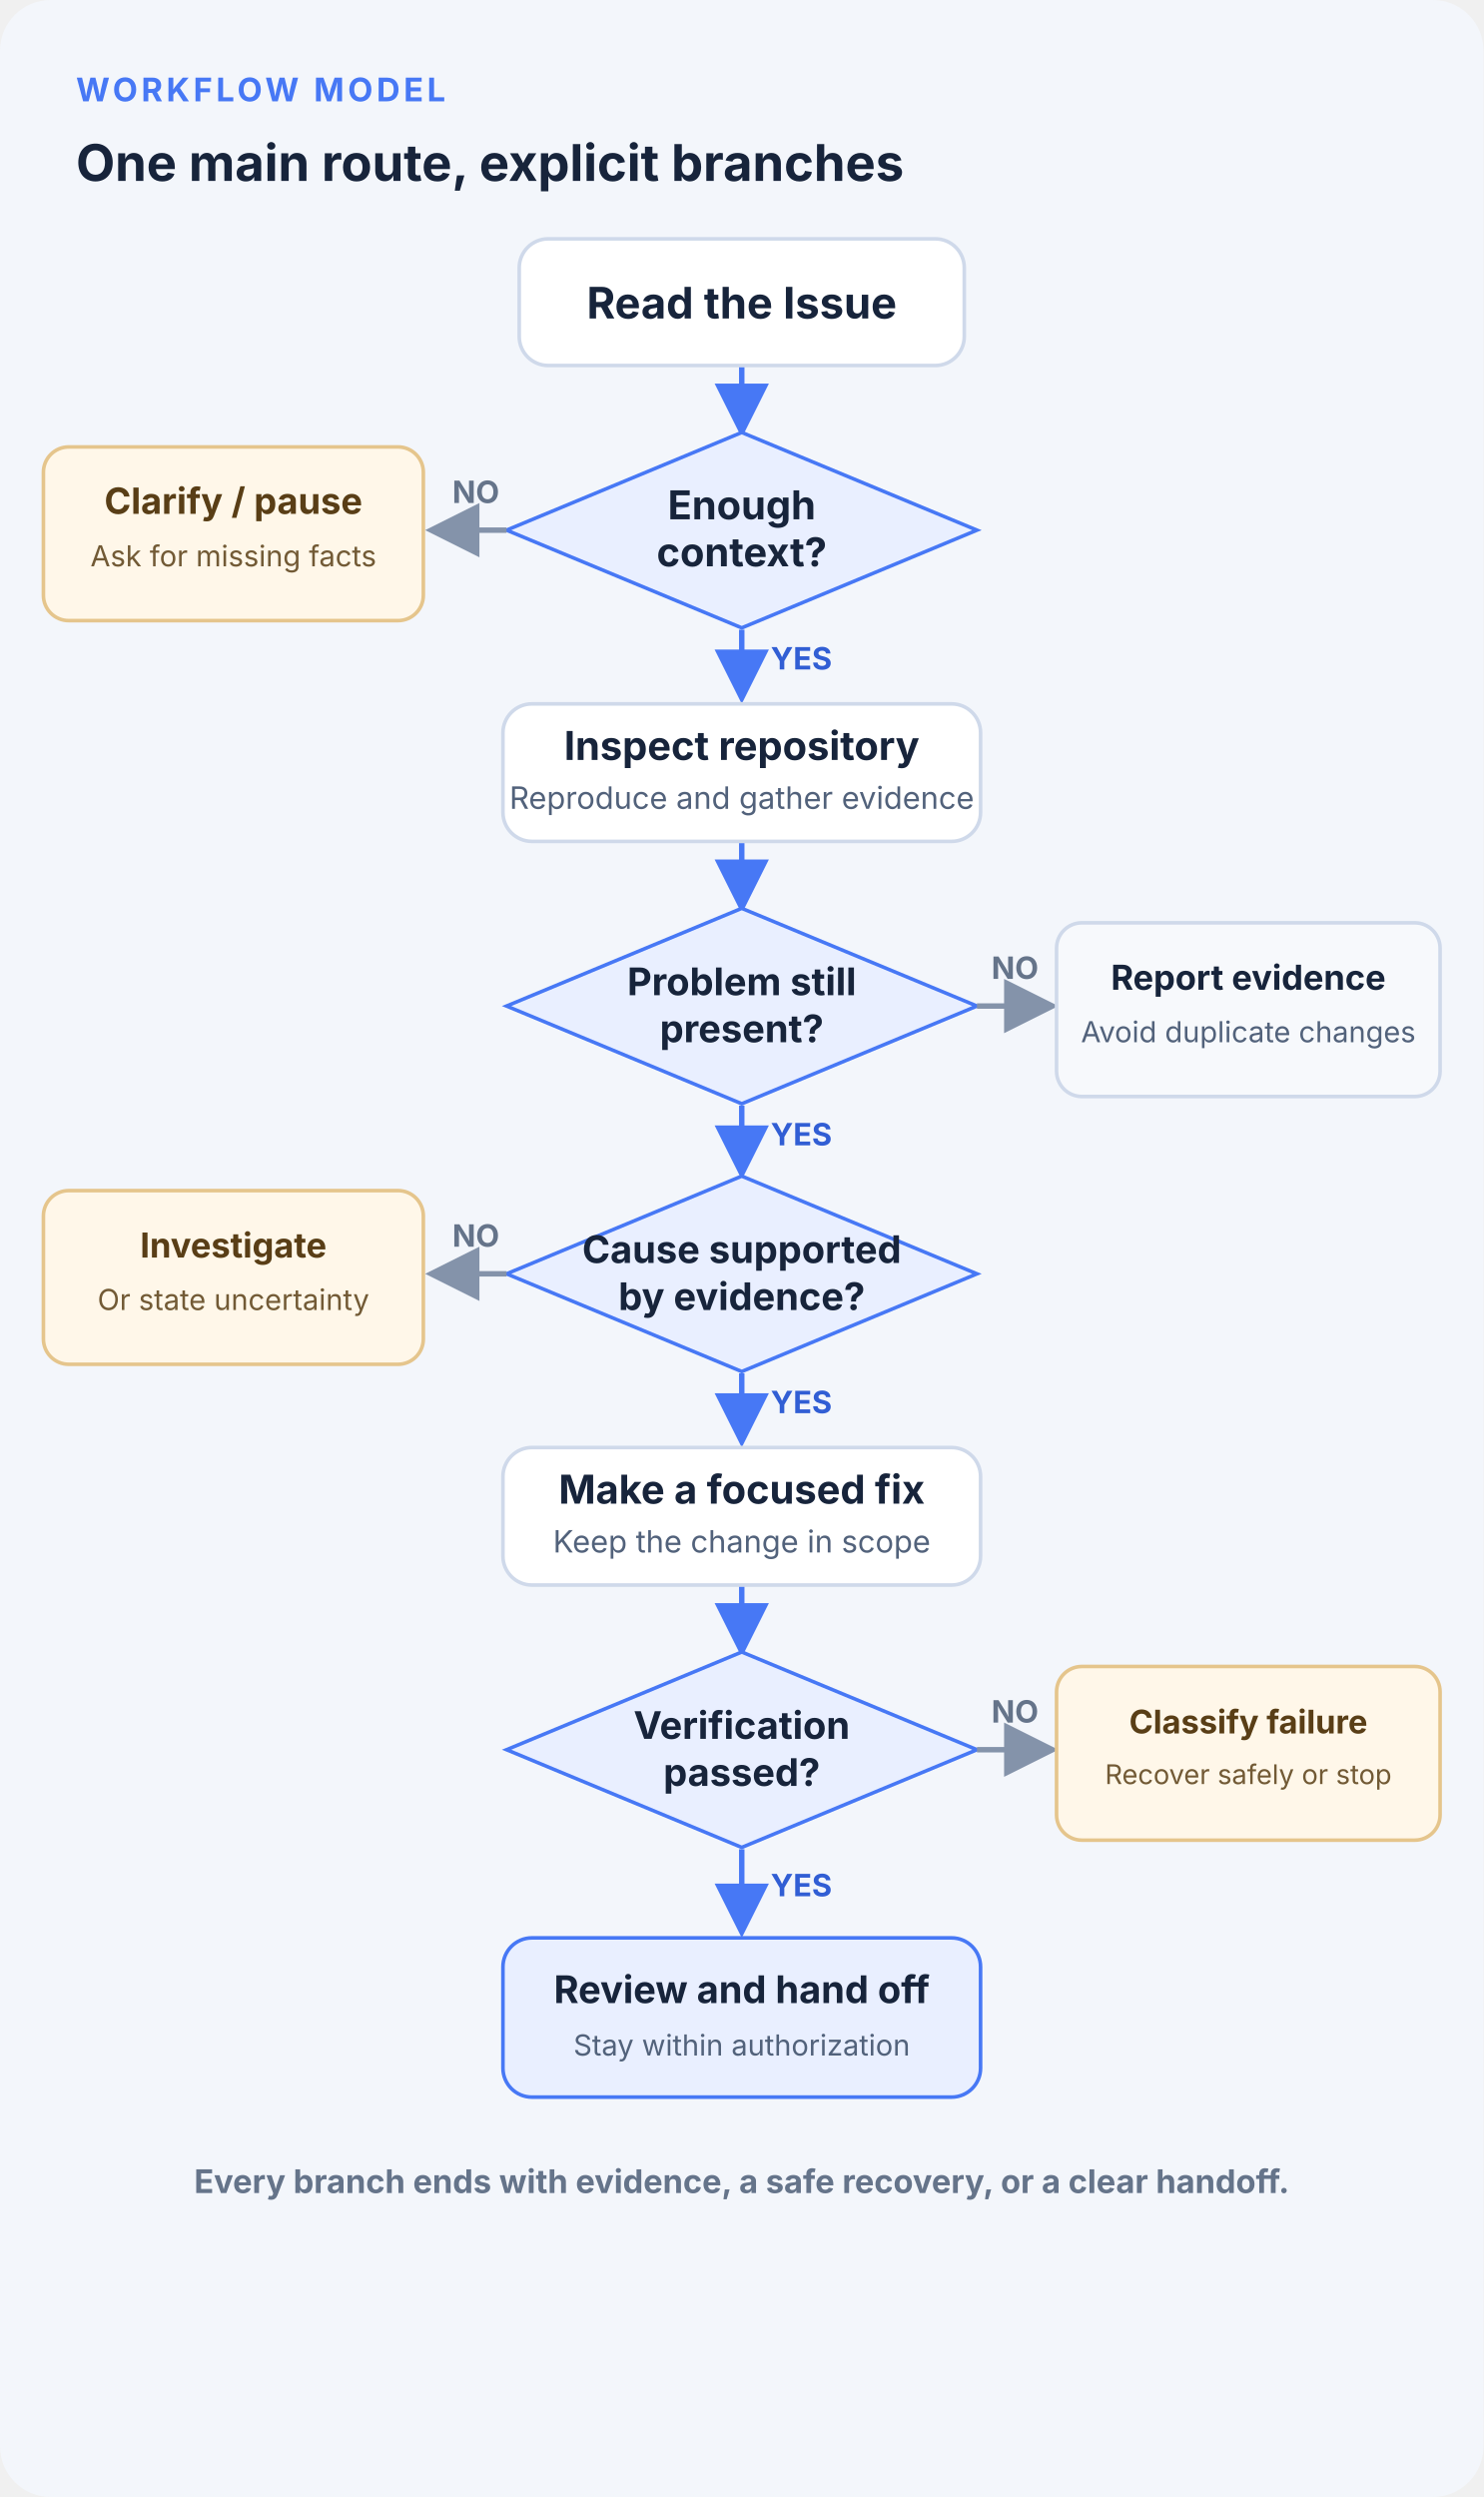
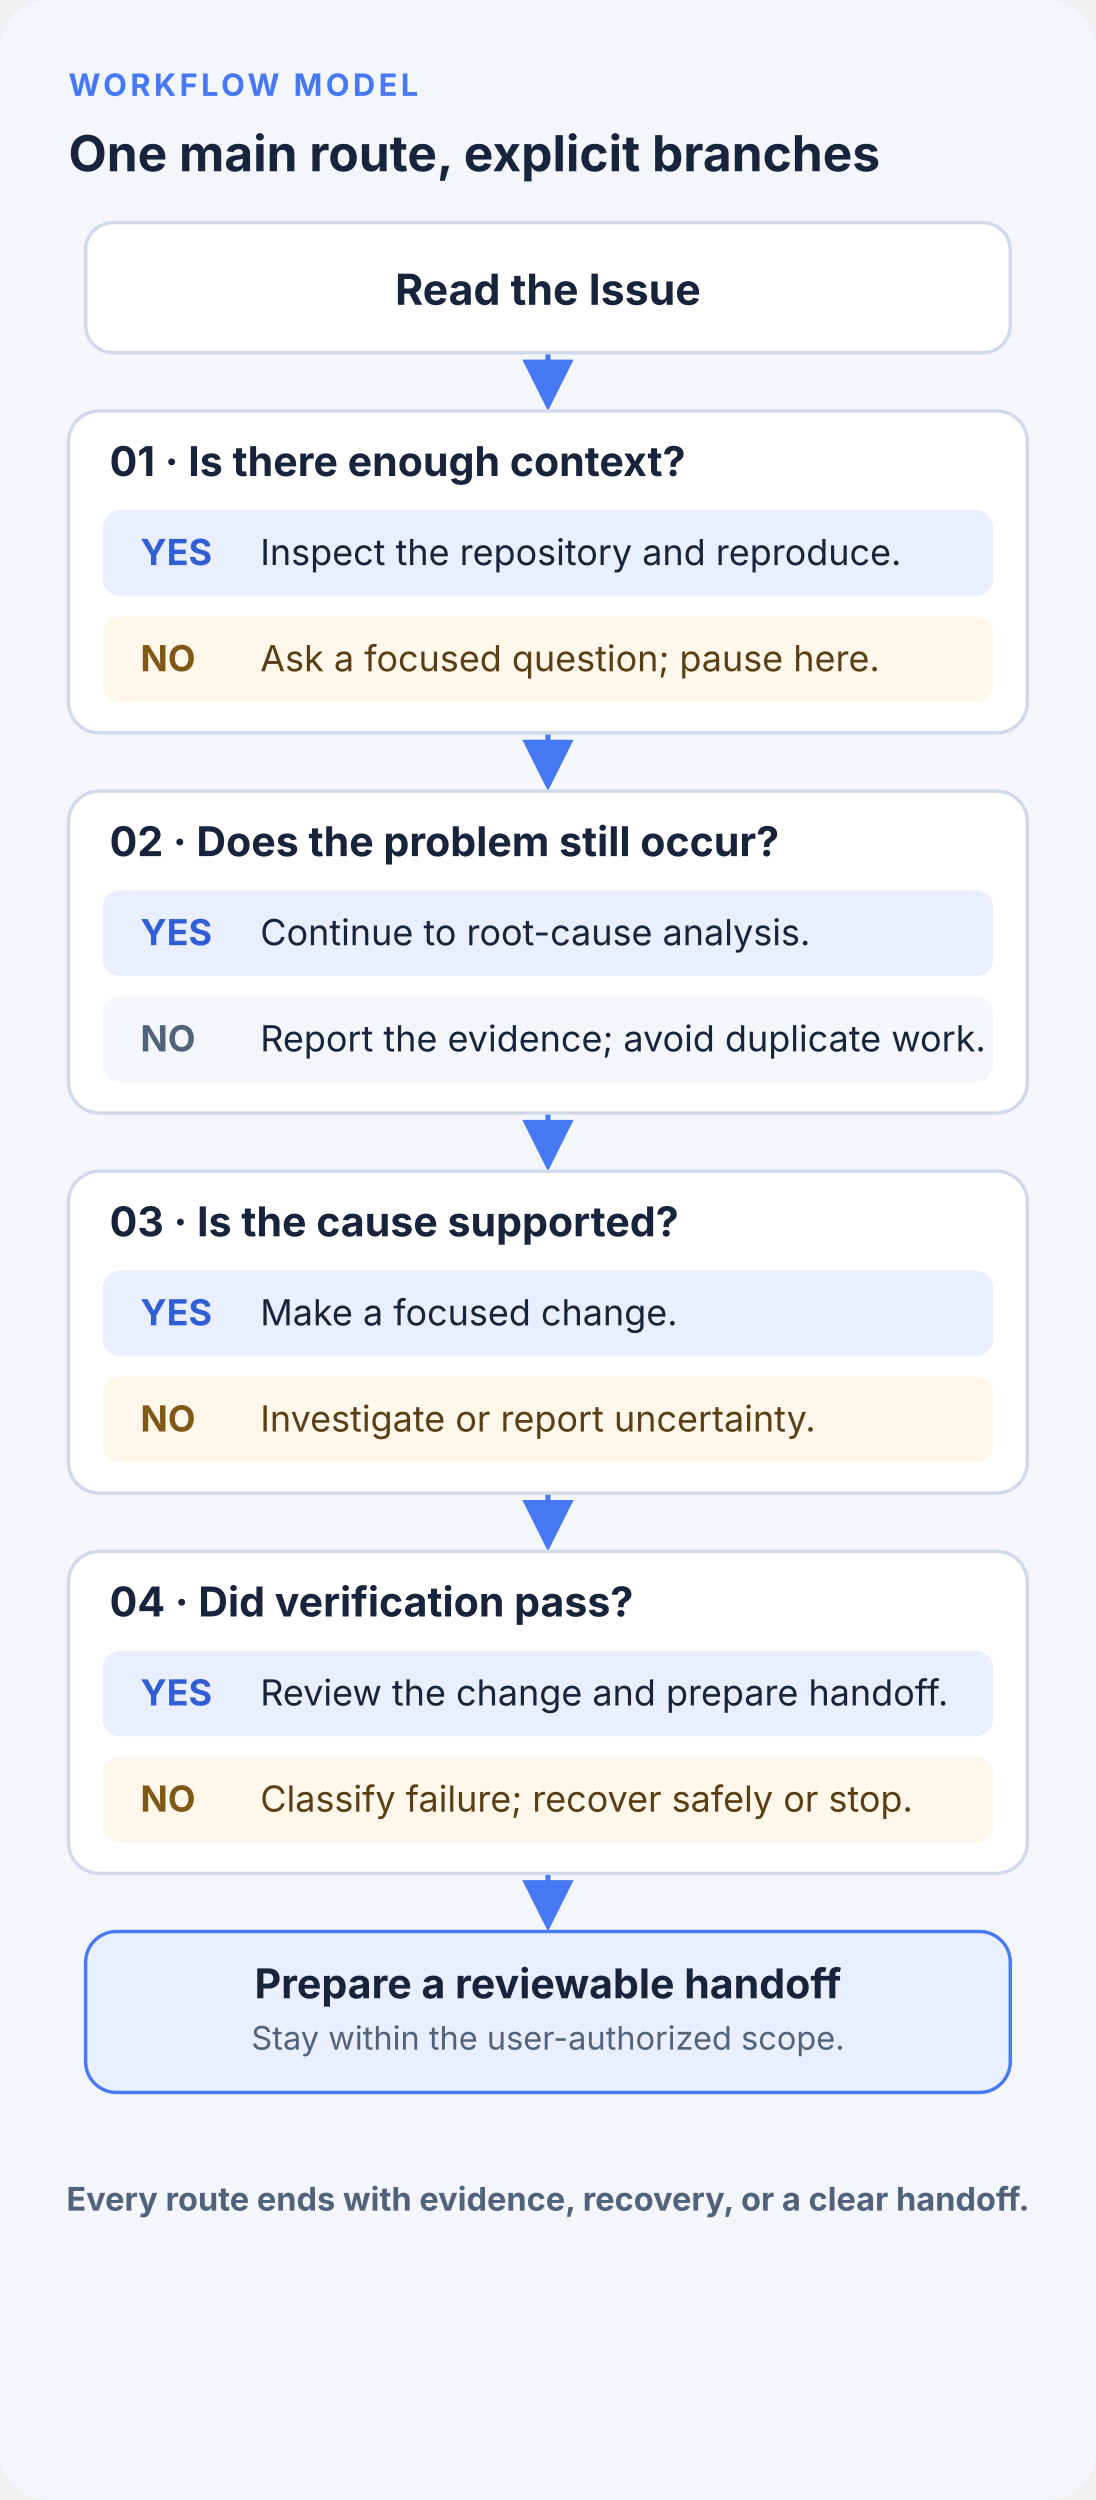
- <svg xmlns="http://www.w3.org/2000/svg" viewBox="0 0 820 1380" role="img" aria-labelledby="title desc">
+ <svg xmlns="http://www.w3.org/2000/svg" viewBox="0 0 640 1460" role="img" aria-labelledby="title desc">
  <defs>
-     <marker id="arrow-main" markerWidth="10" markerHeight="10" refX="7" refY="5" orient="auto">
+     <marker id="arrow" markerWidth="10" markerHeight="10" refX="7" refY="5" orient="auto">
      <path d="M0 0 L10 5 L0 10 z" fill="#4778f5" />
    </marker>
-     <marker id="arrow-branch" markerWidth="10" markerHeight="10" refX="7" refY="5" orient="auto">
-       <path d="M0 0 L10 5 L0 10 z" fill="#8493aa" />
-     </marker>
  </defs>
-   <rect width="820" height="1380" rx="28" fill="#f3f6fb" />
-   <text x="42" y="56" fill="#4778f5" font-family="Inter, ui-sans-serif, system-ui, sans-serif" font-size="18" font-weight="750" letter-spacing="2">WORKFLOW MODEL</text>
-   <text x="42" y="100" fill="#17243b" font-family="Inter, ui-sans-serif, system-ui, sans-serif" font-size="28" font-weight="700">One main route, explicit branches</text>
+   <rect width="640" height="1460" rx="28" fill="#f3f6fb" />
+   <text x="40" y="56" fill="#4778f5" font-family="Inter, ui-sans-serif, system-ui, sans-serif" font-size="18" font-weight="750" letter-spacing="2">WORKFLOW MODEL</text>
+   <text x="40" y="100" fill="#17243b" font-family="Inter, ui-sans-serif, system-ui, sans-serif" font-size="29" font-weight="700">One main route, explicit branches</text>
  <g font-family="Inter, ui-sans-serif, system-ui, sans-serif">
-     <rect x="287" y="132" width="246" height="70" rx="16" fill="#fff" stroke="#cfd9ea" stroke-width="2" />
-     <text x="410" y="176" text-anchor="middle" fill="#17243b" font-size="24" font-weight="700">Read the Issue</text>
-     <path d="M410 203 V233" stroke="#4778f5" stroke-width="3" marker-end="url(#arrow-main)" />
-     <polygon points="410,239 540,293 410,347 280,293" fill="#e9efff" stroke="#4778f5" stroke-width="2" />
-     <text x="410" y="287" text-anchor="middle" fill="#17243b" font-size="22" font-weight="700">Enough</text>
-     <text x="410" y="313" text-anchor="middle" fill="#17243b" font-size="22" font-weight="700">context?</text>
-     <path d="M280 293 H244" stroke="#8493aa" stroke-width="3" marker-end="url(#arrow-branch)" />
-     <text x="250" y="278" fill="#65748a" font-size="17" font-weight="700">NO</text>
-     <rect x="24" y="247" width="210" height="96" rx="14" fill="#fff7e9" stroke="#e5c58c" stroke-width="2" />
-     <text x="129" y="284" text-anchor="middle" fill="#593e16" font-size="20" font-weight="700">Clarify / pause</text>
-     <text x="129" y="313" text-anchor="middle" fill="#725a35" font-size="16">Ask for missing facts</text>
-     <path d="M410 348 V380" stroke="#4778f5" stroke-width="3" marker-end="url(#arrow-main)" />
-     <text x="426" y="370" fill="#315ed4" font-size="17" font-weight="700">YES</text>
-     <rect x="278" y="389" width="264" height="76" rx="16" fill="#fff" stroke="#cfd9ea" stroke-width="2" />
-     <text x="410" y="420" text-anchor="middle" fill="#17243b" font-size="22" font-weight="700">Inspect repository</text>
-     <text x="410" y="447" text-anchor="middle" fill="#52627b" font-size="17">Reproduce and gather evidence</text>
-     <path d="M410 466 V496" stroke="#4778f5" stroke-width="3" marker-end="url(#arrow-main)" />
-     <polygon points="410,502 540,556 410,610 280,556" fill="#e9efff" stroke="#4778f5" stroke-width="2" />
-     <text x="410" y="550" text-anchor="middle" fill="#17243b" font-size="21" font-weight="700">Problem still</text>
-     <text x="410" y="576" text-anchor="middle" fill="#17243b" font-size="21" font-weight="700">present?</text>
-     <path d="M540 556 H576" stroke="#8493aa" stroke-width="3" marker-end="url(#arrow-branch)" />
-     <text x="548" y="541" fill="#65748a" font-size="17" font-weight="700">NO</text>
-     <rect x="584" y="510" width="212" height="96" rx="14" fill="#f7f9fc" stroke="#cfd9ea" stroke-width="2" />
-     <text x="690" y="547" text-anchor="middle" fill="#17243b" font-size="19" font-weight="700">Report evidence</text>
-     <text x="690" y="576" text-anchor="middle" fill="#52627b" font-size="16">Avoid duplicate changes</text>
-     <path d="M410 611 V643" stroke="#4778f5" stroke-width="3" marker-end="url(#arrow-main)" />
-     <text x="426" y="633" fill="#315ed4" font-size="17" font-weight="700">YES</text>
-     <polygon points="410,650 540,704 410,758 280,704" fill="#e9efff" stroke="#4778f5" stroke-width="2" />
-     <text x="410" y="698" text-anchor="middle" fill="#17243b" font-size="21" font-weight="700">Cause supported</text>
-     <text x="410" y="724" text-anchor="middle" fill="#17243b" font-size="21" font-weight="700">by evidence?</text>
-     <path d="M280 704 H244" stroke="#8493aa" stroke-width="3" marker-end="url(#arrow-branch)" />
-     <text x="250" y="689" fill="#65748a" font-size="17" font-weight="700">NO</text>
-     <rect x="24" y="658" width="210" height="96" rx="14" fill="#fff7e9" stroke="#e5c58c" stroke-width="2" />
-     <text x="129" y="695" text-anchor="middle" fill="#593e16" font-size="19" font-weight="700">Investigate</text>
-     <text x="129" y="724" text-anchor="middle" fill="#725a35" font-size="16">Or state uncertainty</text>
-     <path d="M410 759 V791" stroke="#4778f5" stroke-width="3" marker-end="url(#arrow-main)" />
-     <text x="426" y="781" fill="#315ed4" font-size="17" font-weight="700">YES</text>
-     <rect x="278" y="800" width="264" height="76" rx="16" fill="#fff" stroke="#cfd9ea" stroke-width="2" />
-     <text x="410" y="831" text-anchor="middle" fill="#17243b" font-size="22" font-weight="700">Make a focused fix</text>
-     <text x="410" y="858" text-anchor="middle" fill="#52627b" font-size="17">Keep the change in scope</text>
-     <path d="M410 877 V907" stroke="#4778f5" stroke-width="3" marker-end="url(#arrow-main)" />
-     <polygon points="410,913 540,967 410,1021 280,967" fill="#e9efff" stroke="#4778f5" stroke-width="2" />
-     <text x="410" y="961" text-anchor="middle" fill="#17243b" font-size="21" font-weight="700">Verification</text>
-     <text x="410" y="987" text-anchor="middle" fill="#17243b" font-size="21" font-weight="700">passed?</text>
-     <path d="M540 967 H576" stroke="#8493aa" stroke-width="3" marker-end="url(#arrow-branch)" />
-     <text x="548" y="952" fill="#65748a" font-size="17" font-weight="700">NO</text>
-     <rect x="584" y="921" width="212" height="96" rx="14" fill="#fff7e9" stroke="#e5c58c" stroke-width="2" />
-     <text x="690" y="958" text-anchor="middle" fill="#593e16" font-size="18" font-weight="700">Classify failure</text>
-     <text x="690" y="986" text-anchor="middle" fill="#725a35" font-size="15">Recover safely or stop</text>
-     <path d="M410 1022 V1062" stroke="#4778f5" stroke-width="3" marker-end="url(#arrow-main)" />
-     <text x="426" y="1048" fill="#315ed4" font-size="17" font-weight="700">YES</text>
-     <rect x="278" y="1071" width="264" height="88" rx="16" fill="#e9efff" stroke="#4778f5" stroke-width="2" />
-     <text x="410" y="1107" text-anchor="middle" fill="#17243b" font-size="21" font-weight="700">Review and hand off</text>
-     <text x="410" y="1136" text-anchor="middle" fill="#52627b" font-size="16">Stay within authorization</text>
-     <text x="410" y="1212" text-anchor="middle" fill="#65748a" font-size="18" font-weight="650">Every branch ends with evidence, a safe recovery, or a clear handoff.</text>
+     <rect x="50" y="130" width="540" height="76" rx="16" fill="#fff" stroke="#cfd9ea" stroke-width="2" />
+     <text x="320" y="178" text-anchor="middle" fill="#17243b" font-size="25" font-weight="700">Read the Issue</text>
+     <path d="M320 207 V231" stroke="#4778f5" stroke-width="3" marker-end="url(#arrow)" />
+     <rect x="40" y="240" width="560" height="188" rx="18" fill="#fff" stroke="#cfd9ea" stroke-width="2" />
+     <text x="64" y="278" fill="#17243b" font-size="24" font-weight="700">01 · Is there enough context?</text>
+     <rect x="60" y="298" width="520" height="50" rx="10" fill="#e9efff" />
+     <text x="82" y="330" fill="#315ed4" font-size="21" font-weight="750">YES</text>
+     <text x="152" y="330" fill="#17243b" font-size="21">Inspect the repository and reproduce.</text>
+     <rect x="60" y="360" width="520" height="50" rx="10" fill="#fff7e9" />
+     <text x="82" y="392" fill="#805816" font-size="21" font-weight="750">NO</text>
+     <text x="152" y="392" fill="#593e16" font-size="21">Ask a focused question; pause here.</text>
+     <path d="M320 429 V453" stroke="#4778f5" stroke-width="3" marker-end="url(#arrow)" />
+     <rect x="40" y="462" width="560" height="188" rx="18" fill="#fff" stroke="#cfd9ea" stroke-width="2" />
+     <text x="64" y="500" fill="#17243b" font-size="24" font-weight="700">02 · Does the problem still occur?</text>
+     <rect x="60" y="520" width="520" height="50" rx="10" fill="#e9efff" />
+     <text x="82" y="552" fill="#315ed4" font-size="21" font-weight="750">YES</text>
+     <text x="152" y="552" fill="#17243b" font-size="21">Continue to root-cause analysis.</text>
+     <rect x="60" y="582" width="520" height="50" rx="10" fill="#f3f6fb" />
+     <text x="82" y="614" fill="#52627b" font-size="21" font-weight="750">NO</text>
+     <text x="152" y="614" fill="#17243b" font-size="21">Report the evidence; avoid duplicate work.</text>
+     <path d="M320 651 V675" stroke="#4778f5" stroke-width="3" marker-end="url(#arrow)" />
+     <rect x="40" y="684" width="560" height="188" rx="18" fill="#fff" stroke="#cfd9ea" stroke-width="2" />
+     <text x="64" y="722" fill="#17243b" font-size="24" font-weight="700">03 · Is the cause supported?</text>
+     <rect x="60" y="742" width="520" height="50" rx="10" fill="#e9efff" />
+     <text x="82" y="774" fill="#315ed4" font-size="21" font-weight="750">YES</text>
+     <text x="152" y="774" fill="#17243b" font-size="21">Make a focused change.</text>
+     <rect x="60" y="804" width="520" height="50" rx="10" fill="#fff7e9" />
+     <text x="82" y="836" fill="#805816" font-size="21" font-weight="750">NO</text>
+     <text x="152" y="836" fill="#593e16" font-size="21">Investigate or report uncertainty.</text>
+     <path d="M320 873 V897" stroke="#4778f5" stroke-width="3" marker-end="url(#arrow)" />
+     <rect x="40" y="906" width="560" height="188" rx="18" fill="#fff" stroke="#cfd9ea" stroke-width="2" />
+     <text x="64" y="944" fill="#17243b" font-size="24" font-weight="700">04 · Did verification pass?</text>
+     <rect x="60" y="964" width="520" height="50" rx="10" fill="#e9efff" />
+     <text x="82" y="996" fill="#315ed4" font-size="21" font-weight="750">YES</text>
+     <text x="152" y="996" fill="#17243b" font-size="21">Review the change and prepare handoff.</text>
+     <rect x="60" y="1026" width="520" height="50" rx="10" fill="#fff7e9" />
+     <text x="82" y="1058" fill="#805816" font-size="21" font-weight="750">NO</text>
+     <text x="152" y="1058" fill="#593e16" font-size="21">Classify failure; recover safely or stop.</text>
+     <path d="M320 1095 V1119" stroke="#4778f5" stroke-width="3" marker-end="url(#arrow)" />
+     <rect x="50" y="1128" width="540" height="94" rx="18" fill="#e9efff" stroke="#4778f5" stroke-width="2" />
+     <text x="320" y="1167" text-anchor="middle" fill="#17243b" font-size="24" font-weight="700">Prepare a reviewable handoff</text>
+     <text x="320" y="1197" text-anchor="middle" fill="#52627b" font-size="19">Stay within the user-authorized scope.</text>
+     <text x="320" y="1291" text-anchor="middle" fill="#52627b" font-size="19" font-weight="650">Every route ends with evidence, recovery, or a clear handoff.</text>
  </g>
</svg>
